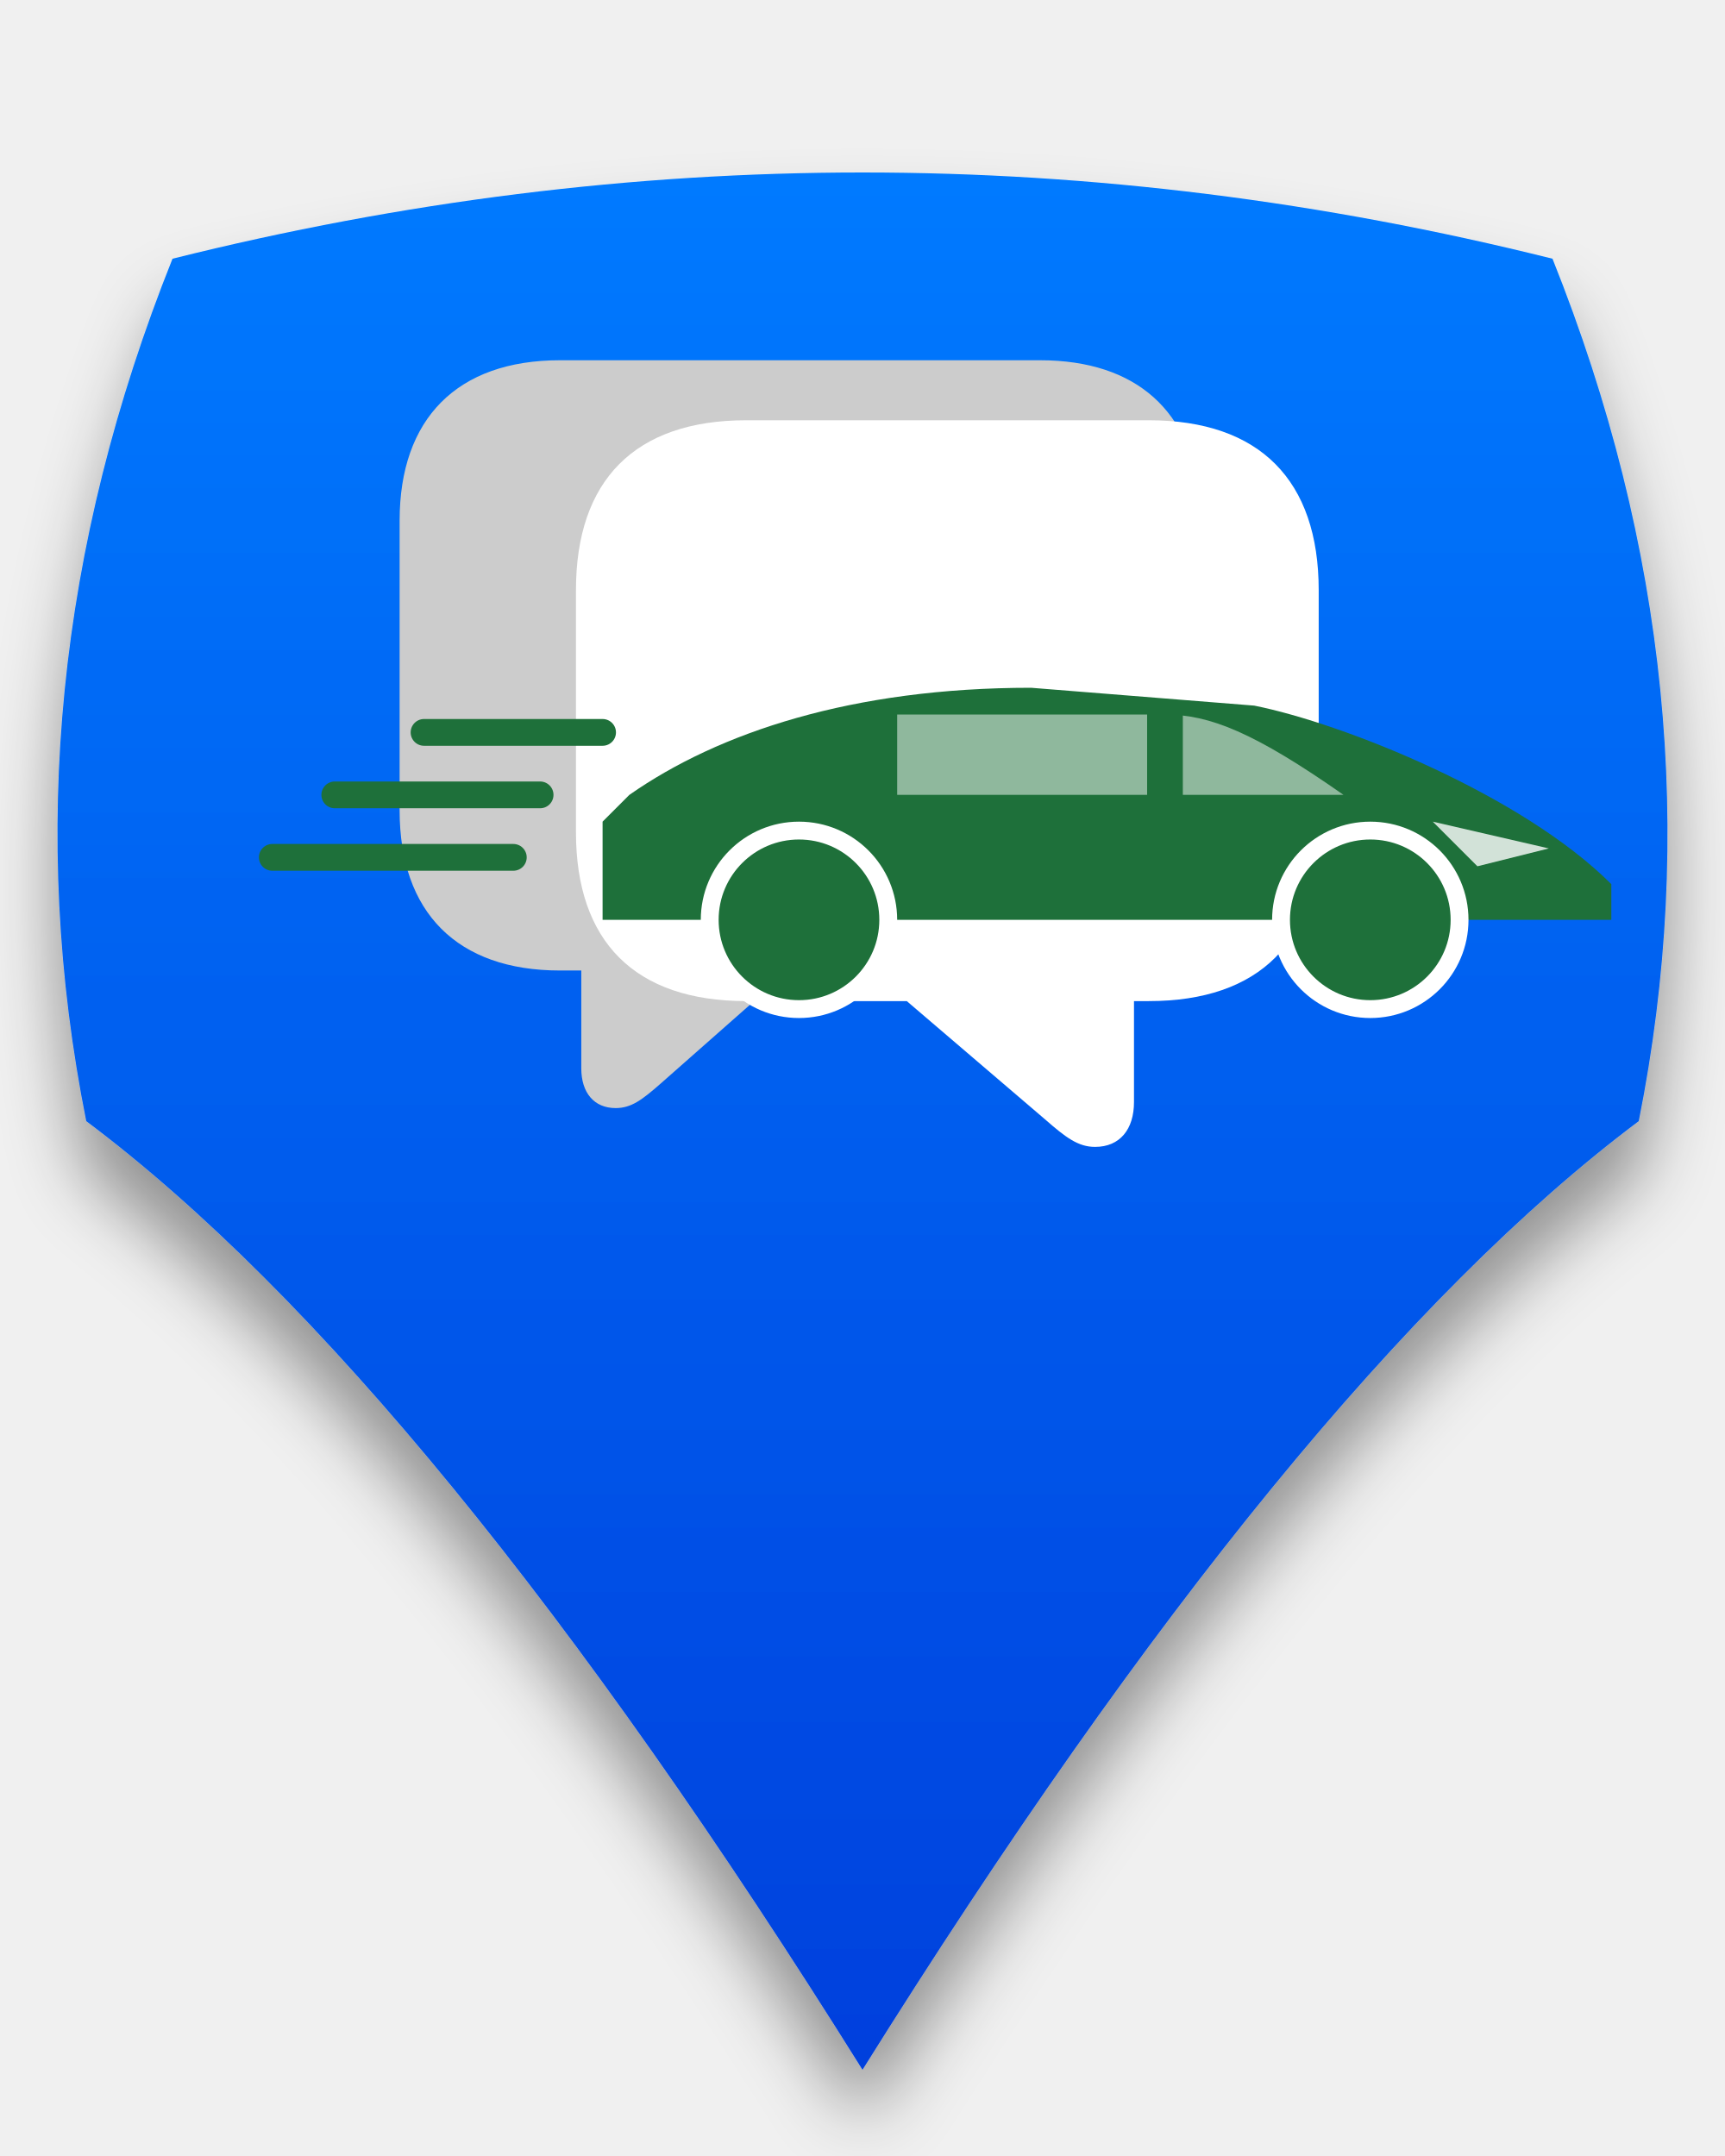
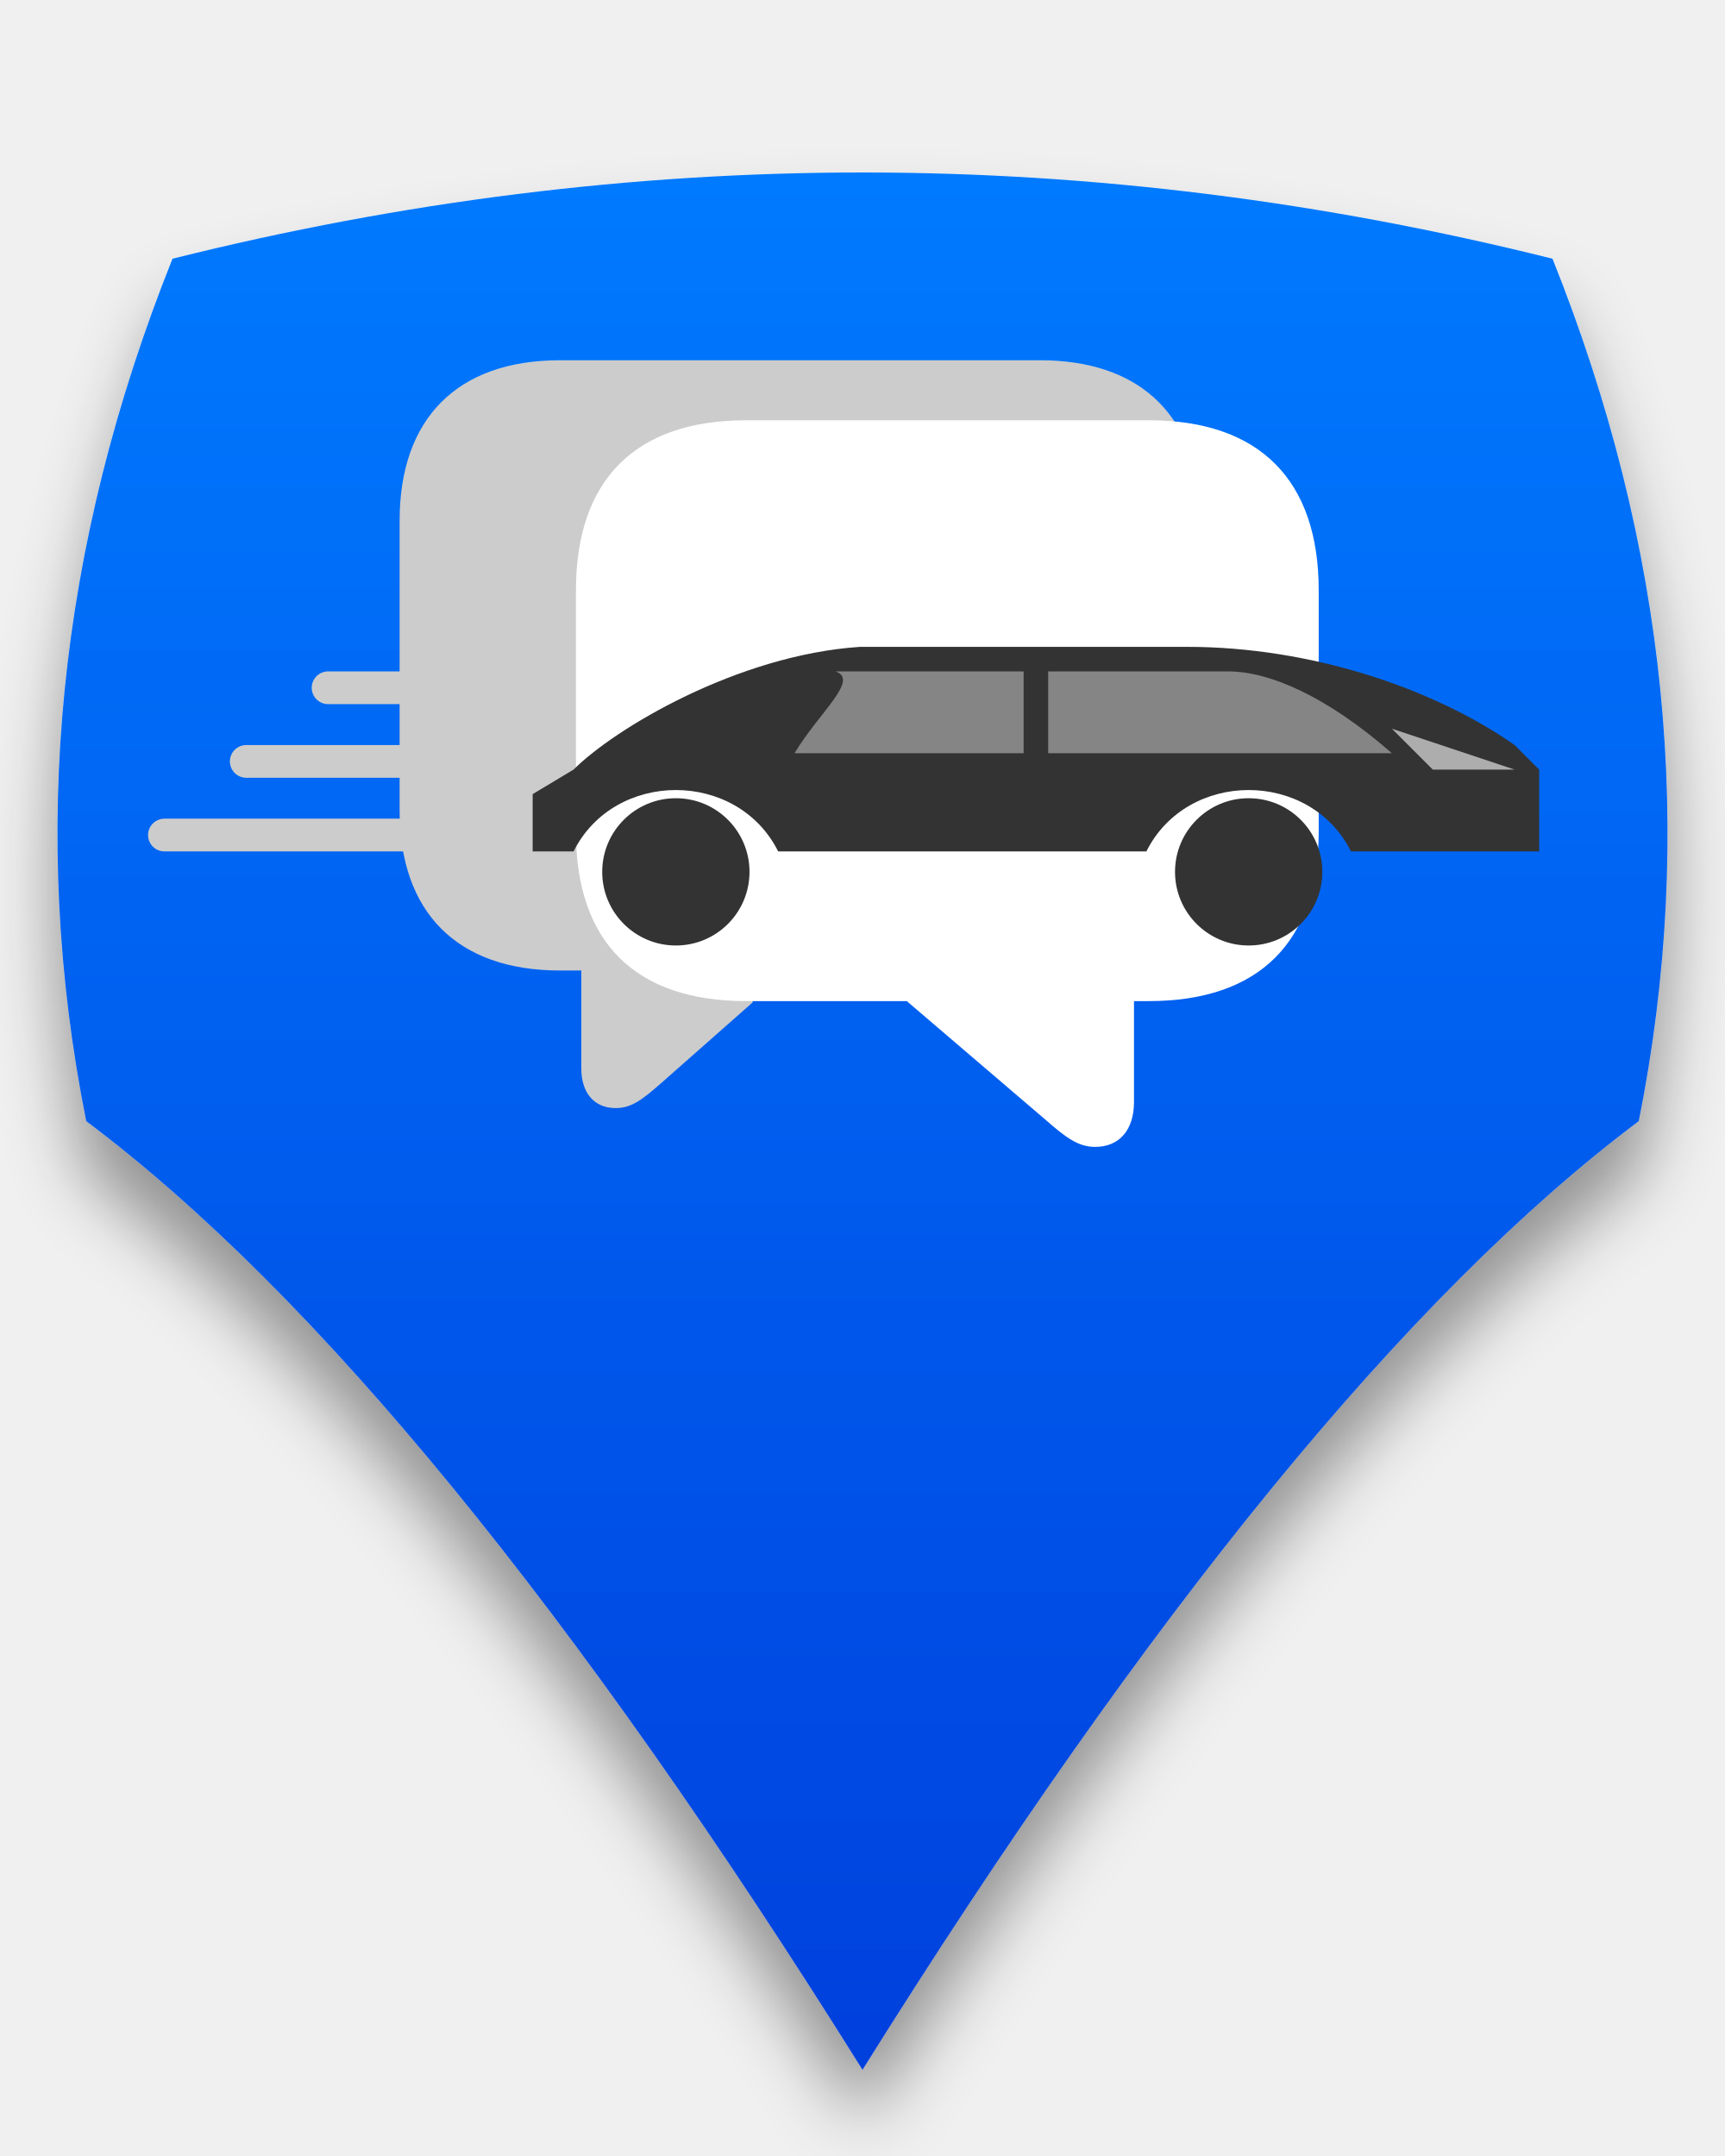
<svg xmlns="http://www.w3.org/2000/svg" width="200" height="250" viewBox="0 0 100 125">
  <defs>
    <linearGradient id="mainGradient" x1="0%" y1="0%" x2="0%" y2="100%">
      <stop offset="0%" style="stop-color:#007AFF;stop-opacity:1" />
      <stop offset="100%" style="stop-color:#0040DD;stop-opacity:1" />
    </linearGradient>
    <filter id="shadowBottom" x="-20%" y="-20%" width="140%" height="140%">
      <feDropShadow dx="0" dy="3" stdDeviation="2" flood-color="#000000" flood-opacity="0.4" />
    </filter>
  </defs>
  <path d="M10,15 Q50,5 90,15 Q100,40 95,65 Q75,80 50,120 Q25,80 5,65 Q0,40 10,15 Z" fill="url(#mainGradient)" filter="url(#shadowBottom)" />
  <g id="mark_23">
    <g transform="translate(20.81, 18.2) scale(0.75)">
      <path d="M64.985 14.524L43.857 14.524C34.387 14.524 28.916 20.149 28.916 29.443L28.916 45.703C28.916 48.579 29.44 51.099 30.447 53.207L23.313 59.502C21.885 60.754 21.05 61.392 19.841 61.392C18.171 61.392 17.183 60.205 17.183 58.315L17.183 50.757L15.535 50.757C7.581 50.757 3.142 46.252 3.142 38.386L3.142 15.974C3.142 8.108 7.581 3.582 15.535 3.582L52.647 3.582C60.117 3.582 64.465 7.572 64.985 14.524Z" fill="#CCCCCC" fill-opacity="1.0" />
      <g transform="translate(60, 45) scale(1.15) translate(-70, -50)">
        <path d="M43.857 57.063L54.646 57.063L63.919 64.995C65.325 66.226 66.16 66.863 67.302 66.863C68.972 66.863 69.917 65.676 69.917 63.852L69.917 57.063L70.906 57.063C78.376 57.063 82.332 53.042 82.332 45.659L82.332 29.443C82.332 22.061 78.376 18.018 70.906 18.018L43.857 18.018C36.365 18.018 32.41 22.061 32.41 29.443L32.41 45.703C32.41 53.064 36.365 57.063 43.857 57.063Z" fill="#FFFFFF" fill-opacity="1.0" />
-         <g transform="translate(57, 36) scale(0.6)">
-           <path d="M-38,20                   L-38,15 L-35,12                   C-25,5 -10,0 10,0                   L35,2 C45,4 65,12 75,22                   L75,26 L-38,26 Z" fill="#1E703A" />
-           <path d="M-5,3 L25,3 C30,3 35,5 45,12 L-5,12 Z" fill="#FFFFFF" fill-opacity="0.5" />
-           <rect x="23" y="2" width="4" height="11" fill="#1E703A" />
-           <path d="M55,15 L68,18 L60,20 Z" fill="#FFFFFF" fill-opacity="0.8" />
-           <circle cx="-16" cy="26" r="10" fill="#1E703A" stroke="#FFFFFF" stroke-width="2" />
-           <circle cx="48" cy="26" r="10" fill="#1E703A" stroke="#FFFFFF" stroke-width="2" />
-           <g stroke="#1E703A" stroke-width="3" stroke-linecap="round">
-             <line x1="-58" y1="5" x2="-38" y2="5" />
-             <line x1="-68" y1="12" x2="-45" y2="12" />
-             <line x1="-75" y1="19" x2="-48" y2="19" />
+         <g transform="translate(57, 36) scale(0.55) translate(-5, -5)">
+           <path d="M-40,15                   C-35,10 -20,1 -5,0                   L35,0                   C50,0 65,5 75,12                   L78,15 L78,25                   L55,25                   C50,15 35,15 30,25                   L-15,25                   C-20,15 -35,15 -40,25                   L-45,25 L-45,18 Z" fill="#333333" />
+           <path d="M-8,3 L15,3 L15,13 L-13,13 C-10,8 -5,4 -8,3 Z" fill="#FFFFFF" fill-opacity="0.4" />
+           <path d="M18,3 L40,3 C45,3 52,6 60,13 L18,13 Z" fill="#FFFFFF" fill-opacity="0.4" />
+           <path d="M60,10 L75,15 L65,15 Z" fill="#FFFFFF" fill-opacity="0.6" />
+           <circle cx="-27.5" cy="27.5" r="9" fill="#333333" />
+           <circle cx="42.5" cy="27.5" r="9" fill="#333333" />
+           <g stroke="#CCCCCC" stroke-width="4" stroke-linecap="round">
+             <line x1="-70" y1="5" x2="-45" y2="5" />
+             <line x1="-80" y1="14" x2="-48" y2="14" />
+             <line x1="-90" y1="23" x2="-52" y2="23" />
          </g>
        </g>
      </g>
    </g>
  </g>
</svg>
